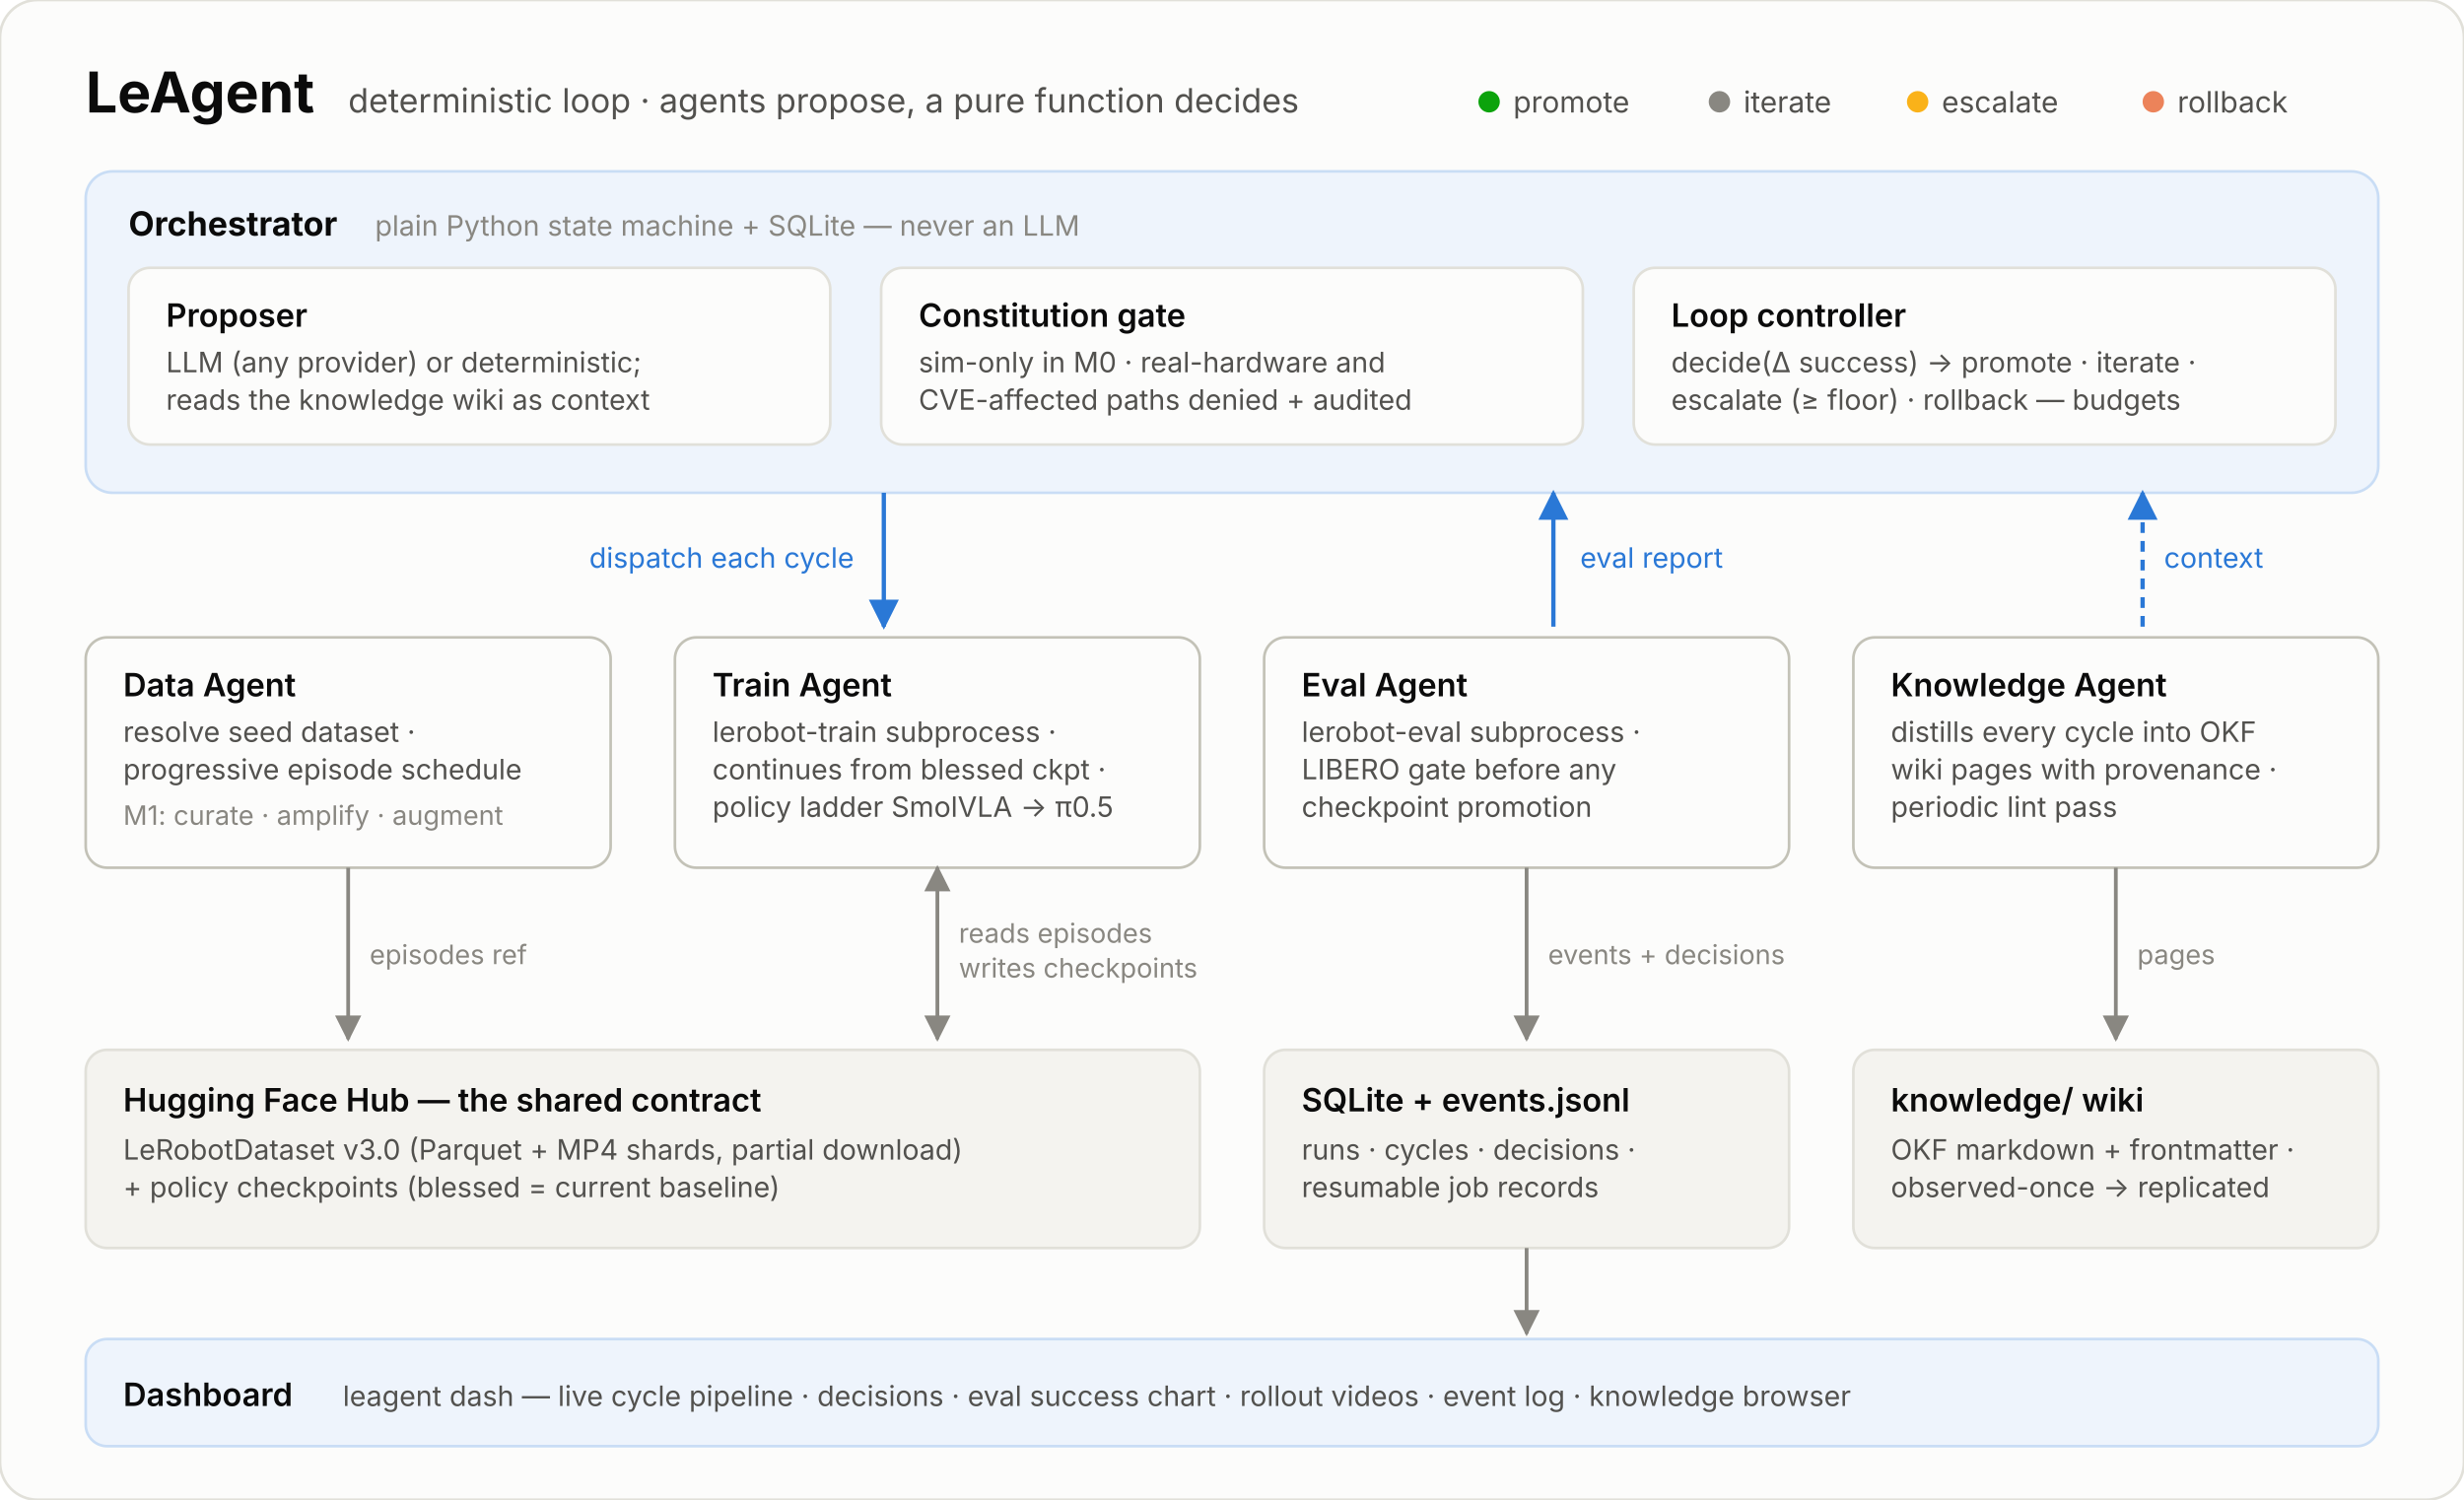
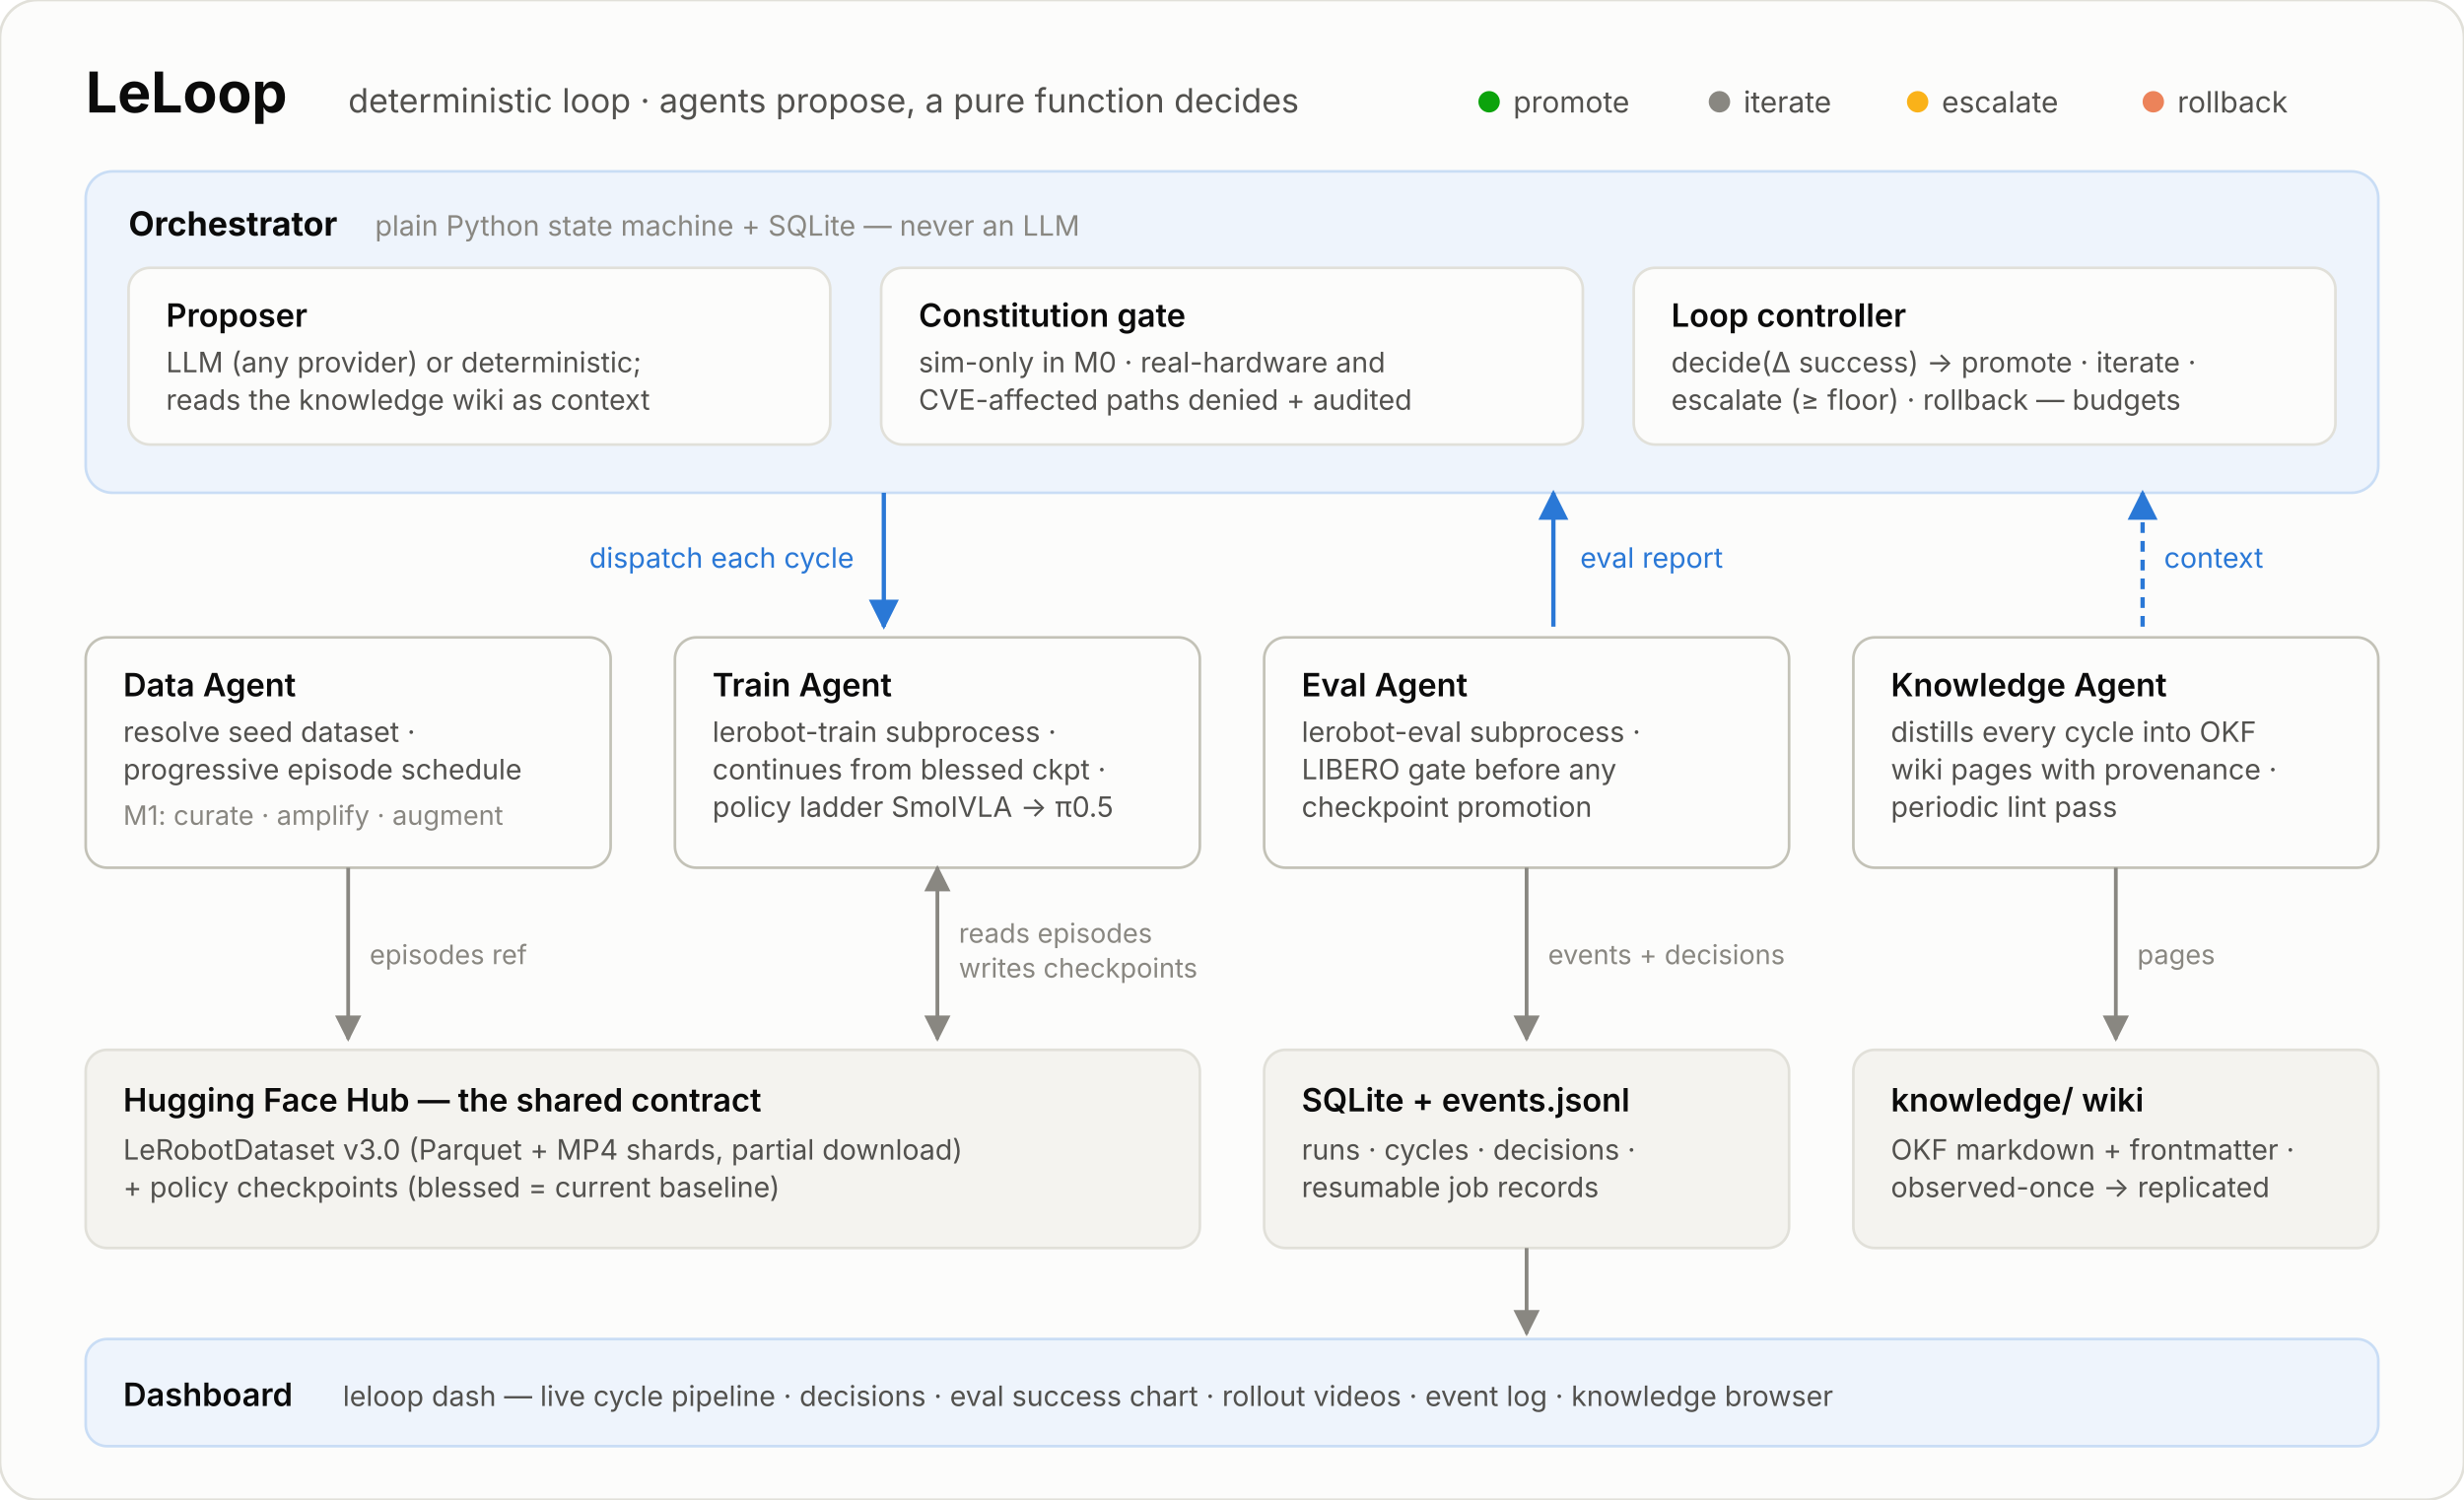
<svg xmlns="http://www.w3.org/2000/svg" viewBox="0 0 920 560" font-family="system-ui, -apple-system, 'Segoe UI', sans-serif">
  <defs>
    <marker id="ab" viewBox="0 0 10 10" refX="9" refY="5" markerWidth="7" markerHeight="7" orient="auto-start-reverse">
      <path d="M0,0 L10,5 L0,10 z" fill="#2a78d6" />
    </marker>
    <marker id="ag" viewBox="0 0 10 10" refX="9" refY="5" markerWidth="7" markerHeight="7" orient="auto-start-reverse">
      <path d="M0,0 L10,5 L0,10 z" fill="#898781" />
    </marker>
  </defs>
  <rect x="0" y="0" width="920" height="560" rx="14" fill="#fcfcfb" stroke="#e1e0d9" />
-   <text x="32" y="42" font-size="21" font-weight="700" fill="#0b0b0b">LeAgent</text>
+   <text x="32" y="42" font-size="21" font-weight="700" fill="#0b0b0b">LeLoop</text>
  <text x="130" y="42" font-size="12.5" fill="#52514e">deterministic loop · agents propose, a pure function decides</text>
  <g font-size="11" fill="#52514e">
    <circle cx="556" cy="38" r="4" fill="#0ca30c" />
    <text x="565" y="42">promote</text>
    <circle cx="642" cy="38" r="4" fill="#898781" />
    <text x="651" y="42">iterate</text>
    <circle cx="716" cy="38" r="4" fill="#fab219" />
    <text x="725" y="42">escalate</text>
    <circle cx="804" cy="38" r="4" fill="#ec835a" />
    <text x="813" y="42">rollback</text>
  </g>
  <rect x="32" y="64" width="856" height="120" rx="10" fill="#eef4fc" stroke="#c9ddf5" />
  <text x="48" y="88" font-size="12.5" font-weight="700" fill="#0b0b0b">Orchestrator</text>
  <text x="140" y="88" font-size="10.5" fill="#898781">plain Python state machine + SQLite — never an LLM</text>
  <rect x="48" y="100" width="262" height="66" rx="8" fill="#fcfcfb" stroke="#e1e0d9" />
  <text x="62" y="122" font-size="12" font-weight="600" fill="#0b0b0b">Proposer</text>
  <text x="62" y="139" font-size="10.5" fill="#52514e">LLM (any provider) or deterministic;</text>
  <text x="62" y="153" font-size="10.5" fill="#52514e">reads the knowledge wiki as context</text>
  <rect x="329" y="100" width="262" height="66" rx="8" fill="#fcfcfb" stroke="#e1e0d9" />
  <text x="343" y="122" font-size="12" font-weight="600" fill="#0b0b0b">Constitution gate</text>
  <text x="343" y="139" font-size="10.5" fill="#52514e">sim-only in M0 · real-hardware and</text>
  <text x="343" y="153" font-size="10.5" fill="#52514e">CVE-affected paths denied + audited</text>
  <rect x="610" y="100" width="262" height="66" rx="8" fill="#fcfcfb" stroke="#e1e0d9" />
  <text x="624" y="122" font-size="12" font-weight="600" fill="#0b0b0b">Loop controller</text>
  <text x="624" y="139" font-size="10.5" fill="#52514e">decide(Δ success) → promote · iterate ·</text>
  <text x="624" y="153" font-size="10.5" fill="#52514e">escalate (≥ floor) · rollback — budgets</text>
  <line x1="330" y1="184" x2="330" y2="234" stroke="#2a78d6" stroke-width="1.6" marker-end="url(#ab)" />
  <text x="220" y="212" font-size="10.5" fill="#2a78d6">dispatch each cycle</text>
  <line x1="580" y1="234" x2="580" y2="184" stroke="#2a78d6" stroke-width="1.6" marker-end="url(#ab)" />
  <text x="590" y="212" font-size="10.5" fill="#2a78d6">eval report</text>
  <line x1="800" y1="234" x2="800" y2="184" stroke="#2a78d6" stroke-width="1.6" stroke-dasharray="4 3" marker-end="url(#ab)" />
  <text x="808" y="212" font-size="10.5" fill="#2a78d6">context</text>
  <g>
    <rect x="32" y="238" width="196" height="86" rx="8" fill="#fcfcfb" stroke="#c3c2b7" />
    <text x="46" y="260" font-size="12" font-weight="600" fill="#0b0b0b">Data Agent</text>
    <text x="46" y="277" font-size="10.5" fill="#52514e">resolve seed dataset ·</text>
    <text x="46" y="291" font-size="10.5" fill="#52514e">progressive episode schedule</text>
    <text x="46" y="308" font-size="10" fill="#898781">M1: curate · amplify · augment</text>
    <rect x="252" y="238" width="196" height="86" rx="8" fill="#fcfcfb" stroke="#c3c2b7" />
    <text x="266" y="260" font-size="12" font-weight="600" fill="#0b0b0b">Train Agent</text>
    <text x="266" y="277" font-size="10.5" fill="#52514e">lerobot-train subprocess ·</text>
    <text x="266" y="291" font-size="10.5" fill="#52514e">continues from blessed ckpt ·</text>
    <text x="266" y="305" font-size="10.5" fill="#52514e">policy ladder SmolVLA → π0.5</text>
    <rect x="472" y="238" width="196" height="86" rx="8" fill="#fcfcfb" stroke="#c3c2b7" />
    <text x="486" y="260" font-size="12" font-weight="600" fill="#0b0b0b">Eval Agent</text>
    <text x="486" y="277" font-size="10.5" fill="#52514e">lerobot-eval subprocess ·</text>
    <text x="486" y="291" font-size="10.5" fill="#52514e">LIBERO gate before any</text>
    <text x="486" y="305" font-size="10.5" fill="#52514e">checkpoint promotion</text>
    <rect x="692" y="238" width="196" height="86" rx="8" fill="#fcfcfb" stroke="#c3c2b7" />
    <text x="706" y="260" font-size="12" font-weight="600" fill="#0b0b0b">Knowledge Agent</text>
    <text x="706" y="277" font-size="10.5" fill="#52514e">distills every cycle into OKF</text>
    <text x="706" y="291" font-size="10.5" fill="#52514e">wiki pages with provenance ·</text>
    <text x="706" y="305" font-size="10.5" fill="#52514e">periodic lint pass</text>
  </g>
  <line x1="130" y1="324" x2="130" y2="388" stroke="#898781" stroke-width="1.4" marker-end="url(#ag)" />
  <text x="138" y="360" font-size="10" fill="#898781">episodes ref</text>
  <line x1="350" y1="324" x2="350" y2="388" stroke="#898781" stroke-width="1.4" marker-start="url(#ag)" marker-end="url(#ag)" />
  <text x="358" y="352" font-size="10" fill="#898781">reads episodes</text>
  <text x="358" y="365" font-size="10" fill="#898781">writes checkpoints</text>
  <line x1="570" y1="324" x2="570" y2="388" stroke="#898781" stroke-width="1.4" marker-end="url(#ag)" />
  <text x="578" y="360" font-size="10" fill="#898781">events + decisions</text>
  <line x1="790" y1="324" x2="790" y2="388" stroke="#898781" stroke-width="1.4" marker-end="url(#ag)" />
  <text x="798" y="360" font-size="10" fill="#898781">pages</text>
  <rect x="32" y="392" width="416" height="74" rx="8" fill="#f4f3ef" stroke="#e1e0d9" />
  <text x="46" y="415" font-size="12" font-weight="600" fill="#0b0b0b">Hugging Face Hub — the shared contract</text>
  <text x="46" y="433" font-size="10.5" fill="#52514e">LeRobotDataset v3.0 (Parquet + MP4 shards, partial download)</text>
  <text x="46" y="447" font-size="10.5" fill="#52514e">+ policy checkpoints (blessed = current baseline)</text>
  <rect x="472" y="392" width="196" height="74" rx="8" fill="#f4f3ef" stroke="#e1e0d9" />
  <text x="486" y="415" font-size="12" font-weight="600" fill="#0b0b0b">SQLite + events.jsonl</text>
  <text x="486" y="433" font-size="10.5" fill="#52514e">runs · cycles · decisions ·</text>
  <text x="486" y="447" font-size="10.5" fill="#52514e">resumable job records</text>
  <rect x="692" y="392" width="196" height="74" rx="8" fill="#f4f3ef" stroke="#e1e0d9" />
  <text x="706" y="415" font-size="12" font-weight="600" fill="#0b0b0b">knowledge/ wiki</text>
  <text x="706" y="433" font-size="10.5" fill="#52514e">OKF markdown + frontmatter ·</text>
  <text x="706" y="447" font-size="10.5" fill="#52514e">observed-once → replicated</text>
  <line x1="570" y1="466" x2="570" y2="498" stroke="#898781" stroke-width="1.4" marker-end="url(#ag)" />
  <rect x="32" y="500" width="856" height="40" rx="8" fill="#eef4fc" stroke="#c9ddf5" />
  <text x="46" y="525" font-size="12" font-weight="600" fill="#0b0b0b">Dashboard</text>
-   <text x="128" y="525" font-size="10.5" fill="#52514e">leagent dash — live cycle pipeline · decisions · eval success chart · rollout videos · event log · knowledge browser</text>
+   <text x="128" y="525" font-size="10.5" fill="#52514e">leloop dash — live cycle pipeline · decisions · eval success chart · rollout videos · event log · knowledge browser</text>
</svg>
